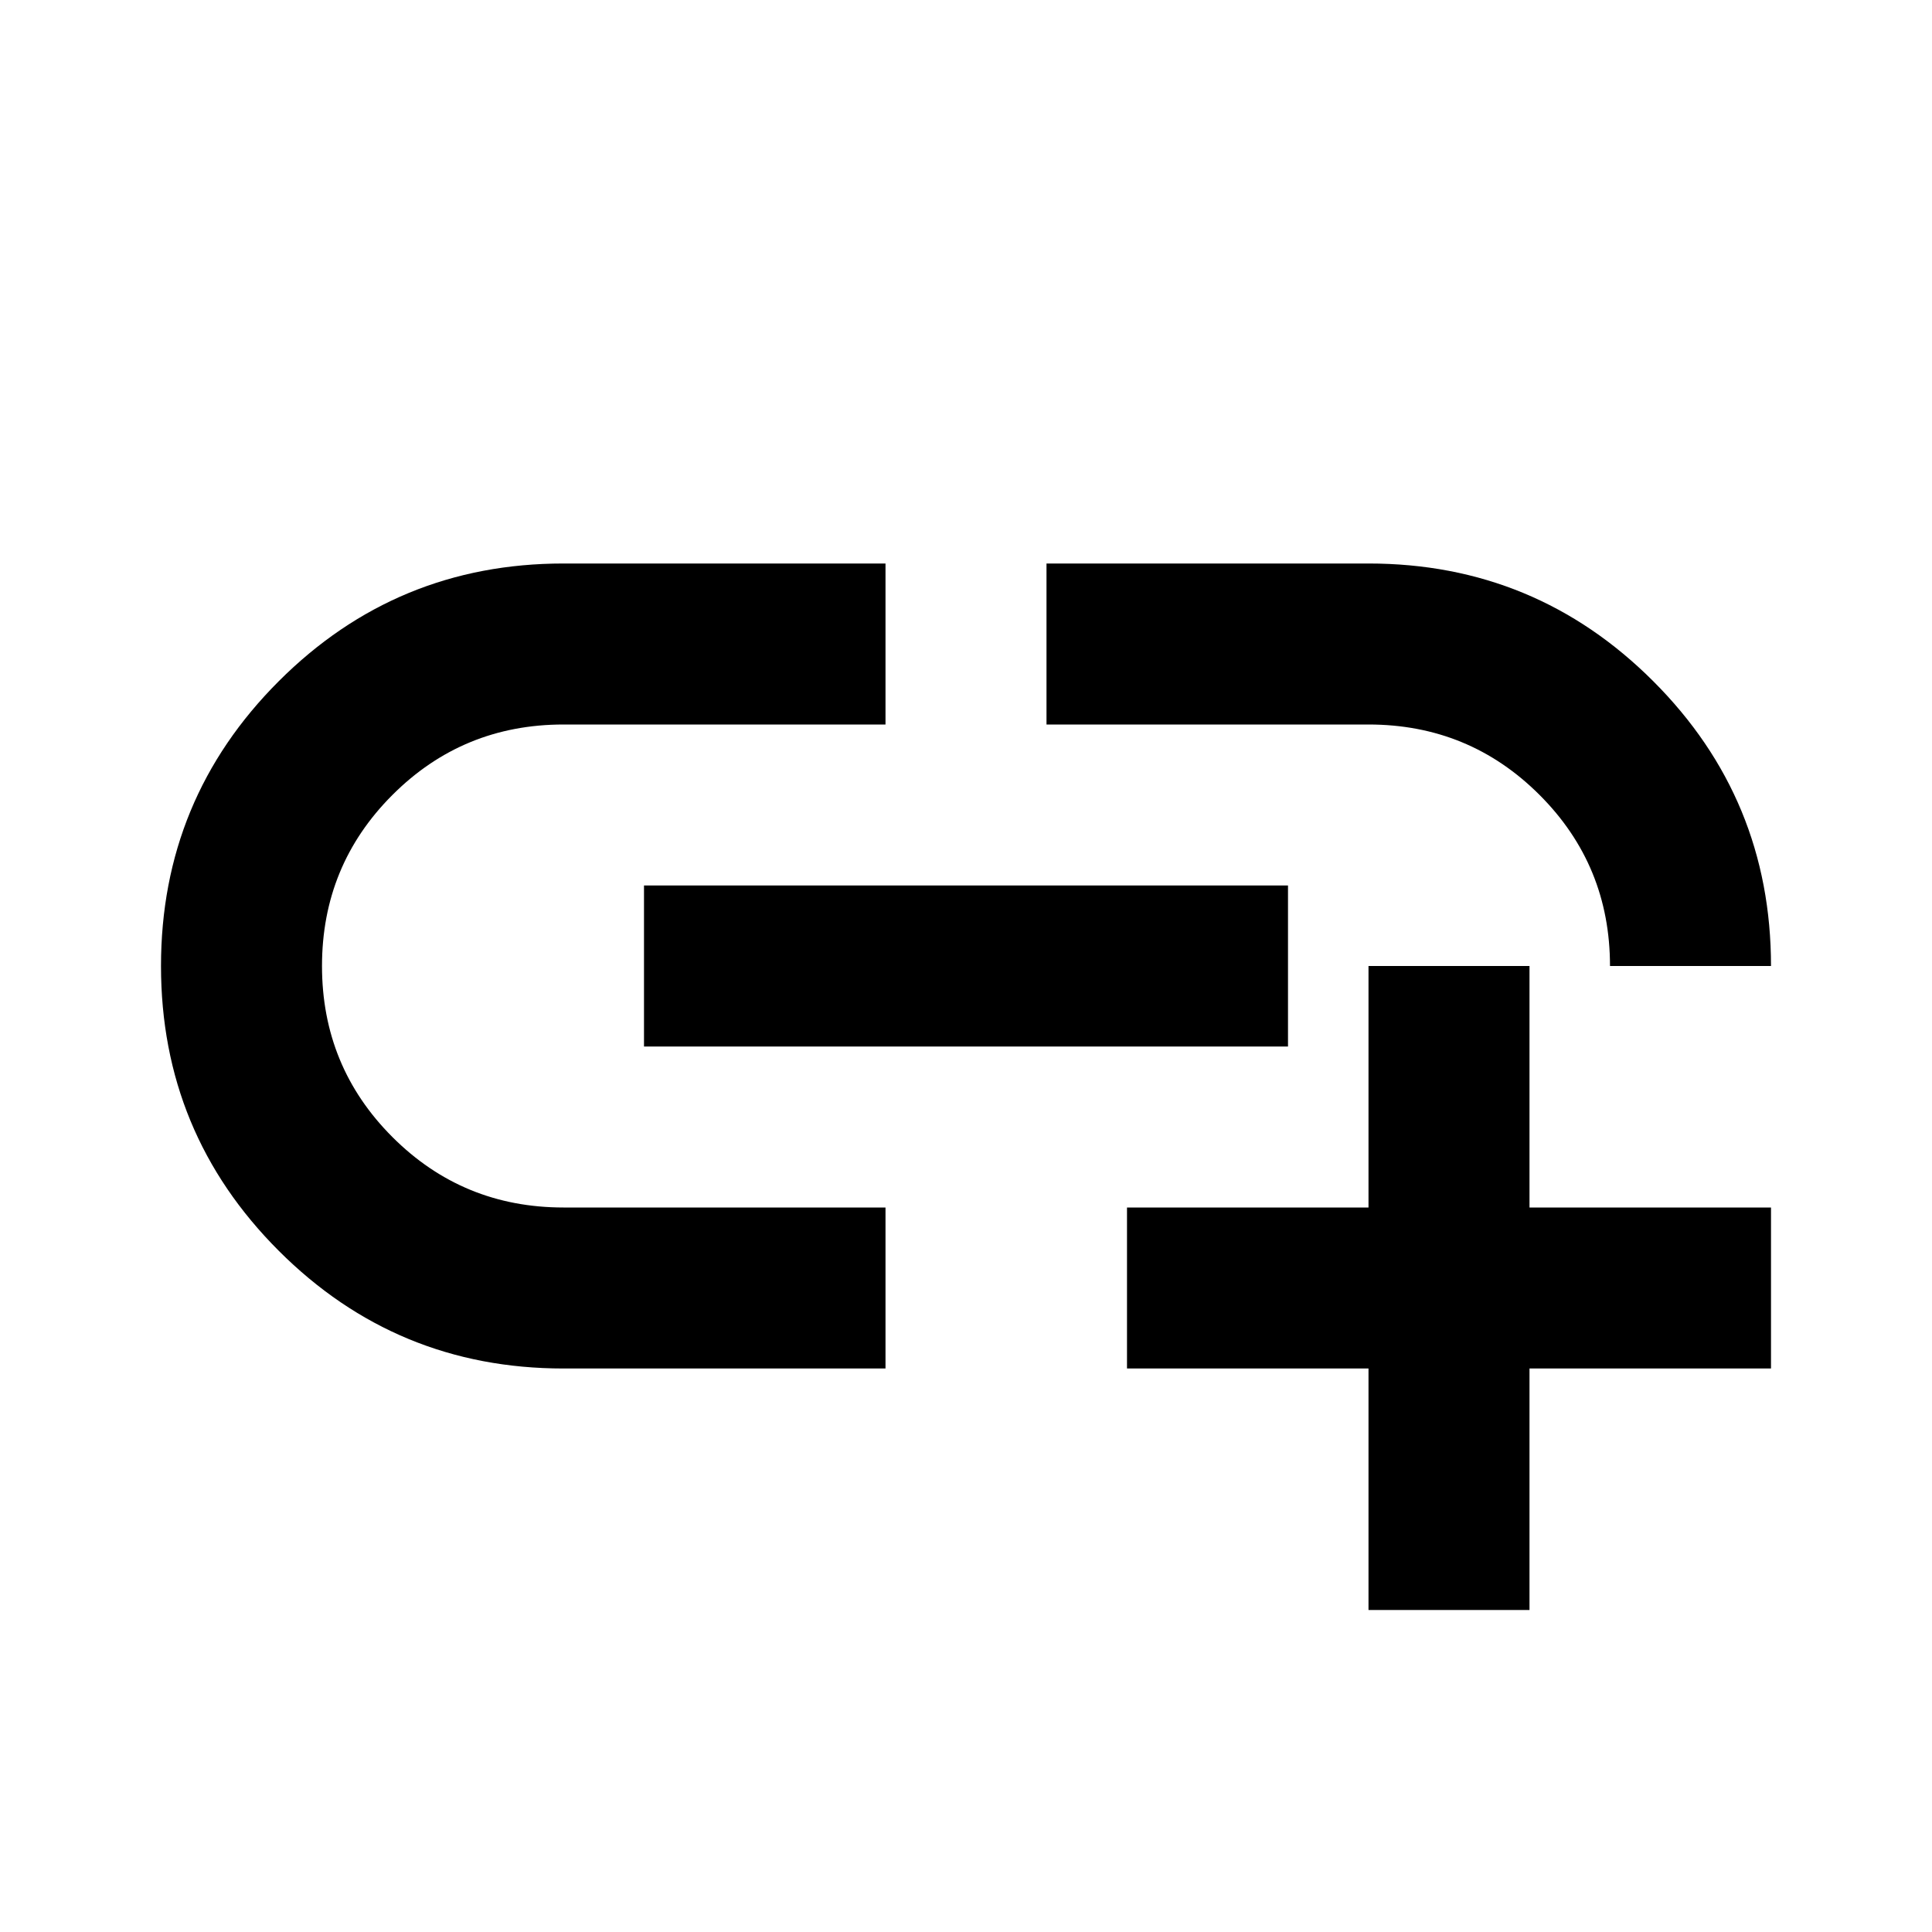
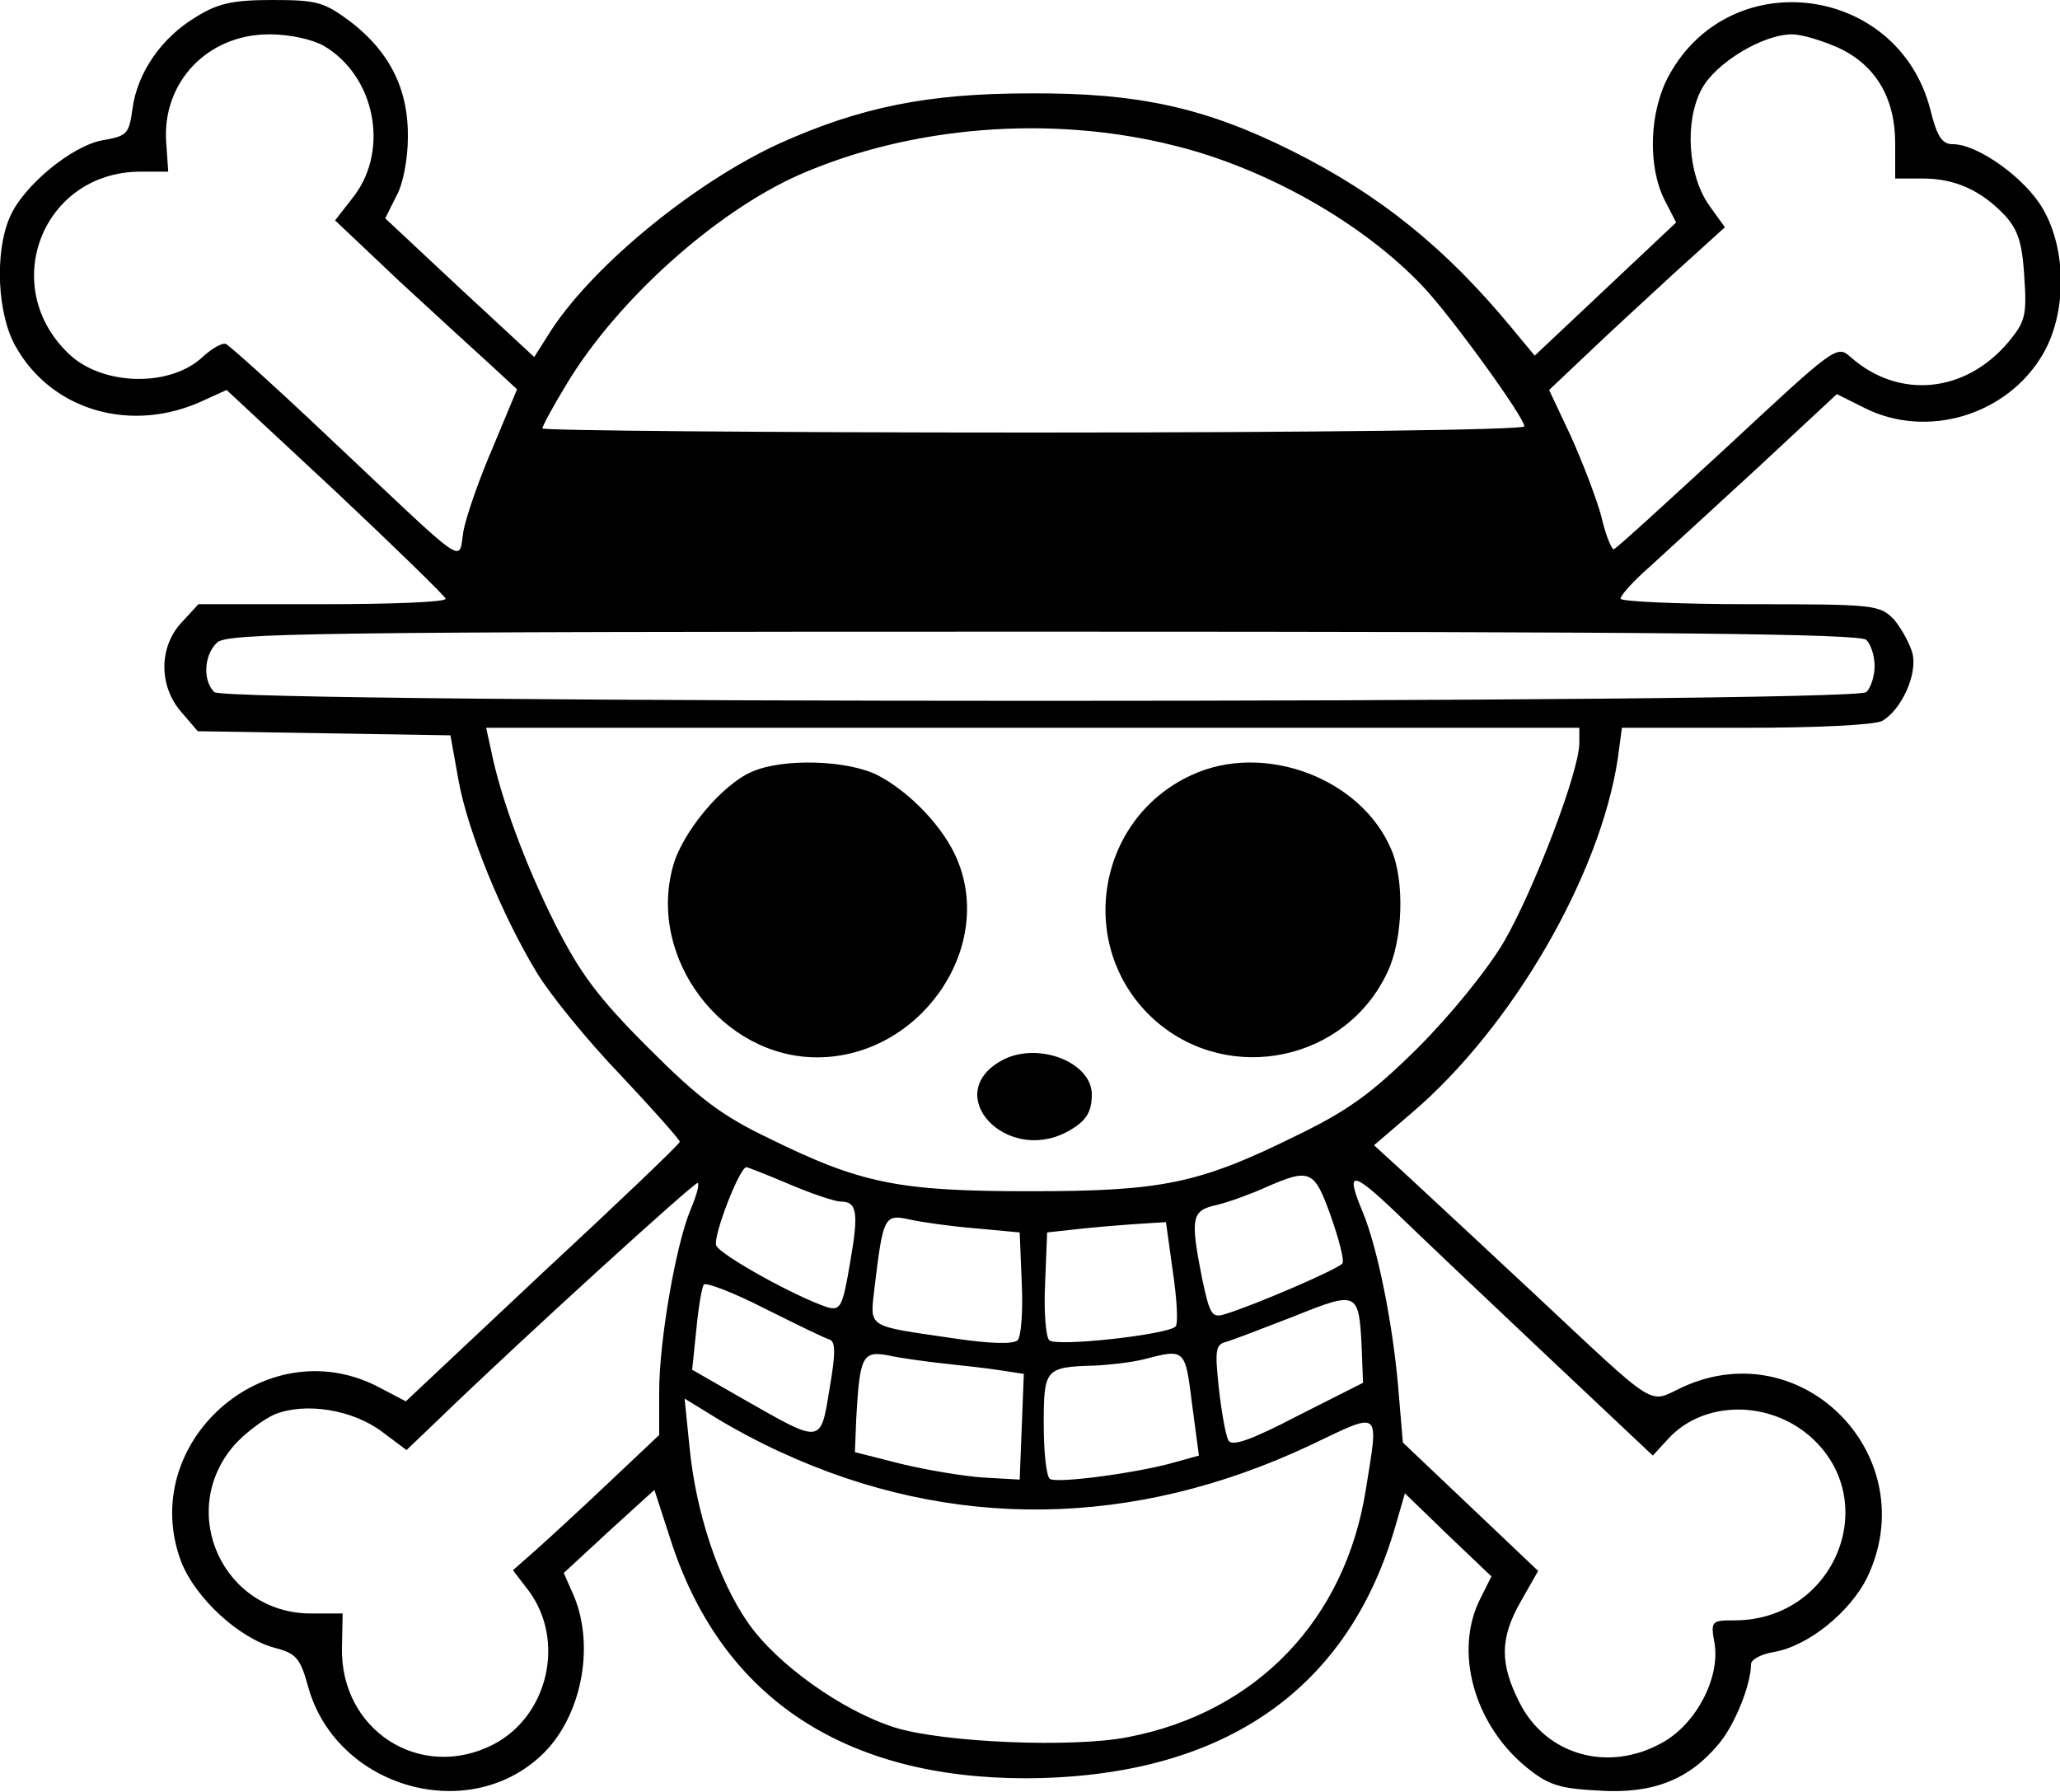
- <svg xmlns="http://www.w3.org/2000/svg" height="24" viewBox="0 -960 960 960" width="24">
-   <path d="M680-160v-120H560v-80h120v-120h80v120h120v80H760v120h-80ZM440-280H280q-83 0-141.5-58.5T80-480q0-83 58.5-141.5T280-680h160v80H280q-50 0-85 35t-35 85q0 50 35 85t85 35h160v80ZM320-440v-80h320v80H320Zm560-40h-80q0-50-35-85t-85-35H520v-80h160q83 0 141.5 58.5T880-480Z" />
+ <svg xmlns="http://www.w3.org/2000/svg" version="1.0" width="300pt" height="261pt" viewBox="0 0 300 261" preserveAspectRatio="xMidYMid meet">
+   <g transform="translate(0,261) scale(0.1,-0.1)" fill="#000000" stroke="none">
+     <path d="M285 2585 c-50 -30 -85 -81 -92 -133 -5 -37 -8 -40 -42 -46 -45 -7 -118 -67 -137 -113 -22 -51 -18 -141 9 -188 53 -94 170 -127 274 -78 l33 15 159 -148 c87 -82 159 -152 160 -156 1 -5 -80 -8 -179 -8 l-181 0 -24 -26 c-34 -36 -34 -93 -1 -131 l24 -28 184 -3 184 -3 12 -67 c14 -75 63 -195 114 -279 18 -30 72 -97 121 -148 48 -51 87 -95 87 -98 0 -3 -90 -89 -200 -191 l-199 -187 -42 22 c-164 83 -350 -84 -285 -256 21 -53 84 -111 136 -125 31 -8 37 -15 48 -54 39 -148 231 -205 340 -103 58 54 79 157 48 232 l-15 34 66 61 66 60 26 -80 c75 -224 252 -340 515 -340 282 1 465 124 536 360 l16 55 63 -61 63 -60 -16 -32 c-39 -76 -10 -183 67 -246 32 -26 48 -31 106 -34 78 -5 131 16 174 68 23 27 47 86 47 116 0 7 15 15 34 18 50 9 110 58 135 108 84 175 -92 358 -268 278 -52 -24 -32 -37 -216 135 -77 72 -161 150 -187 174 l-47 43 56 48 c145 124 273 344 299 515 l6 45 180 0 c104 0 187 4 199 10 28 16 52 68 44 99 -4 14 -16 36 -27 49 -21 21 -27 22 -210 22 -103 0 -188 4 -188 8 0 5 19 26 43 47 23 21 94 86 157 144 l115 107 40 -20 c91 -46 208 -11 260 78 35 60 35 152 0 212 -26 45 -95 94 -131 94 -16 0 -23 11 -33 51 -47 181 -290 213 -380 50 -29 -52 -32 -132 -7 -182 l17 -33 -103 -97 -103 -97 -34 41 c-95 115 -191 193 -319 257 -126 63 -224 85 -382 84 -149 0 -247 -20 -365 -73 -122 -56 -267 -174 -331 -270 l-26 -41 -109 101 -108 101 16 32 c10 17 17 55 17 86 1 69 -26 124 -83 168 -39 29 -49 32 -114 32 -59 0 -80 -5 -112 -25z m187 -42 c74 -44 95 -150 44 -218 l-28 -36 93 -88 c52 -48 112 -103 133 -122 l39 -36 -35 -84 c-20 -46 -39 -101 -43 -122 -8 -47 12 -60 -193 133 -78 74 -148 137 -153 139 -6 2 -21 -7 -34 -19 -47 -44 -144 -42 -193 3 -106 98 -41 267 103 267 l40 0 -3 43 c-6 87 60 157 150 157 30 0 62 -7 80 -17z m2204 -2 c55 -25 84 -73 84 -140 l0 -51 40 0 c47 0 85 -17 120 -54 19 -21 25 -40 28 -89 4 -57 1 -66 -23 -95 -63 -75 -160 -84 -230 -22 -20 18 -23 15 -180 -131 -88 -81 -162 -149 -165 -149 -3 0 -12 21 -18 48 -7 26 -27 78 -44 116 l-32 68 55 52 c29 28 87 81 127 118 l74 67 -23 32 c-31 44 -36 122 -11 169 20 38 89 80 132 80 14 0 43 -9 66 -19z m-966 -143 c134 -33 275 -113 362 -205 41 -43 148 -191 148 -204 0 -5 -301 -9 -715 -9 -393 0 -715 3 -715 6 0 4 16 33 36 66 74 122 216 249 337 303 164 72 368 88 547 43z m1008 -720 c7 -7 12 -24 12 -38 0 -14 -5 -31 -12 -38 -17 -17 -2389 -17 -2406 0 -17 17 -15 54 4 72 14 14 137 16 1203 16 910 0 1190 -3 1199 -12z m-418 -150 c0 -42 -67 -216 -110 -290 -25 -42 -78 -107 -126 -155 -67 -66 -100 -90 -176 -127 -142 -70 -195 -81 -388 -81 -191 0 -246 11 -380 77 -69 33 -102 58 -176 132 -73 73 -99 108 -136 181 -43 86 -79 183 -93 253 l-7 32 796 0 796 0 0 -22z m-1150 -643 c33 -14 66 -25 74 -25 24 0 27 -15 14 -89 -11 -65 -14 -70 -33 -65 -46 15 -156 76 -162 90 -5 13 34 114 44 114 2 0 30 -11 63 -25z m788 -46 c12 -34 20 -65 17 -69 -5 -8 -128 -61 -171 -74 -19 -6 -22 -1 -33 50 -18 91 -16 101 21 109 17 4 50 16 72 26 64 28 70 25 94 -42z m313 -202 l156 -147 23 25 c51 55 145 56 206 3 107 -94 36 -268 -110 -268 -34 0 -35 -1 -29 -34 8 -50 -27 -117 -76 -144 -78 -44 -169 -19 -208 58 -29 57 -29 94 2 148 l25 44 -99 94 -98 93 -7 83 c-8 91 -30 202 -52 254 -25 60 -15 59 49 -2 34 -33 132 -126 218 -207z m-1245 212 c-22 -52 -46 -193 -46 -265 l0 -64 -72 -68 c-40 -38 -88 -82 -107 -99 l-34 -30 23 -30 c54 -73 28 -183 -52 -224 -106 -54 -223 21 -220 142 l1 49 -46 0 c-128 0 -196 148 -112 245 16 18 43 38 59 45 45 18 113 7 156 -25 l36 -27 46 44 c123 119 375 348 378 345 3 -2 -2 -19 -10 -38z m414 -28 l65 -6 3 -74 c2 -41 -1 -78 -6 -83 -6 -6 -40 -5 -88 2 -136 20 -127 14 -120 78 12 99 14 104 50 96 17 -4 60 -10 96 -13z m288 -63 c6 -40 8 -76 4 -80 -12 -12 -174 -30 -184 -20 -5 5 -8 42 -6 83 l3 74 55 6 c30 3 69 6 86 7 l32 2 10 -72z m-500 -99 c9 -3 9 -20 0 -72 -13 -81 -11 -80 -125 -15 l-75 43 6 58 c3 32 8 62 11 66 2 4 42 -11 87 -34 46 -23 89 -44 96 -46z m775 -11 l2 -52 -95 -48 c-69 -36 -96 -45 -101 -36 -4 7 -10 41 -14 76 -6 57 -5 64 12 68 10 3 54 20 98 37 92 37 94 36 98 -45z m-608 -24 c28 -3 65 -7 83 -10 l33 -5 -3 -77 -3 -77 -53 3 c-29 2 -83 11 -120 20 l-67 17 2 50 c5 89 9 98 46 91 18 -4 55 -9 82 -12z m361 -59 l10 -75 -36 -10 c-52 -15 -170 -31 -181 -24 -5 3 -9 38 -9 79 0 81 2 84 73 86 23 1 56 5 72 9 61 16 61 16 71 -65z m-599 -70 c249 -115 514 -111 771 10 105 50 100 54 81 -65 -30 -189 -159 -324 -346 -360 -80 -16 -270 -8 -340 14 -76 24 -172 92 -214 153 -43 62 -76 161 -85 257 l-7 69 44 -27 c24 -15 67 -38 96 -51z" />
+     <path d="M1095 1486 c-44 -19 -102 -89 -115 -138 -37 -134 72 -278 210 -278 148 0 259 157 204 288 -19 46 -68 98 -116 123 -44 22 -137 25 -183 5z" />
+     <path d="M1735 1481 c-141 -65 -169 -255 -52 -358 108 -94 278 -58 338 72 22 47 25 132 5 178 -44 104 -186 157 -291 108z" />
+     <path d="M1458 1065 c-87 -49 6 -150 95 -104 28 15 37 28 37 55 0 48 -81 78 -132 49z" />
+   </g>
</svg>
